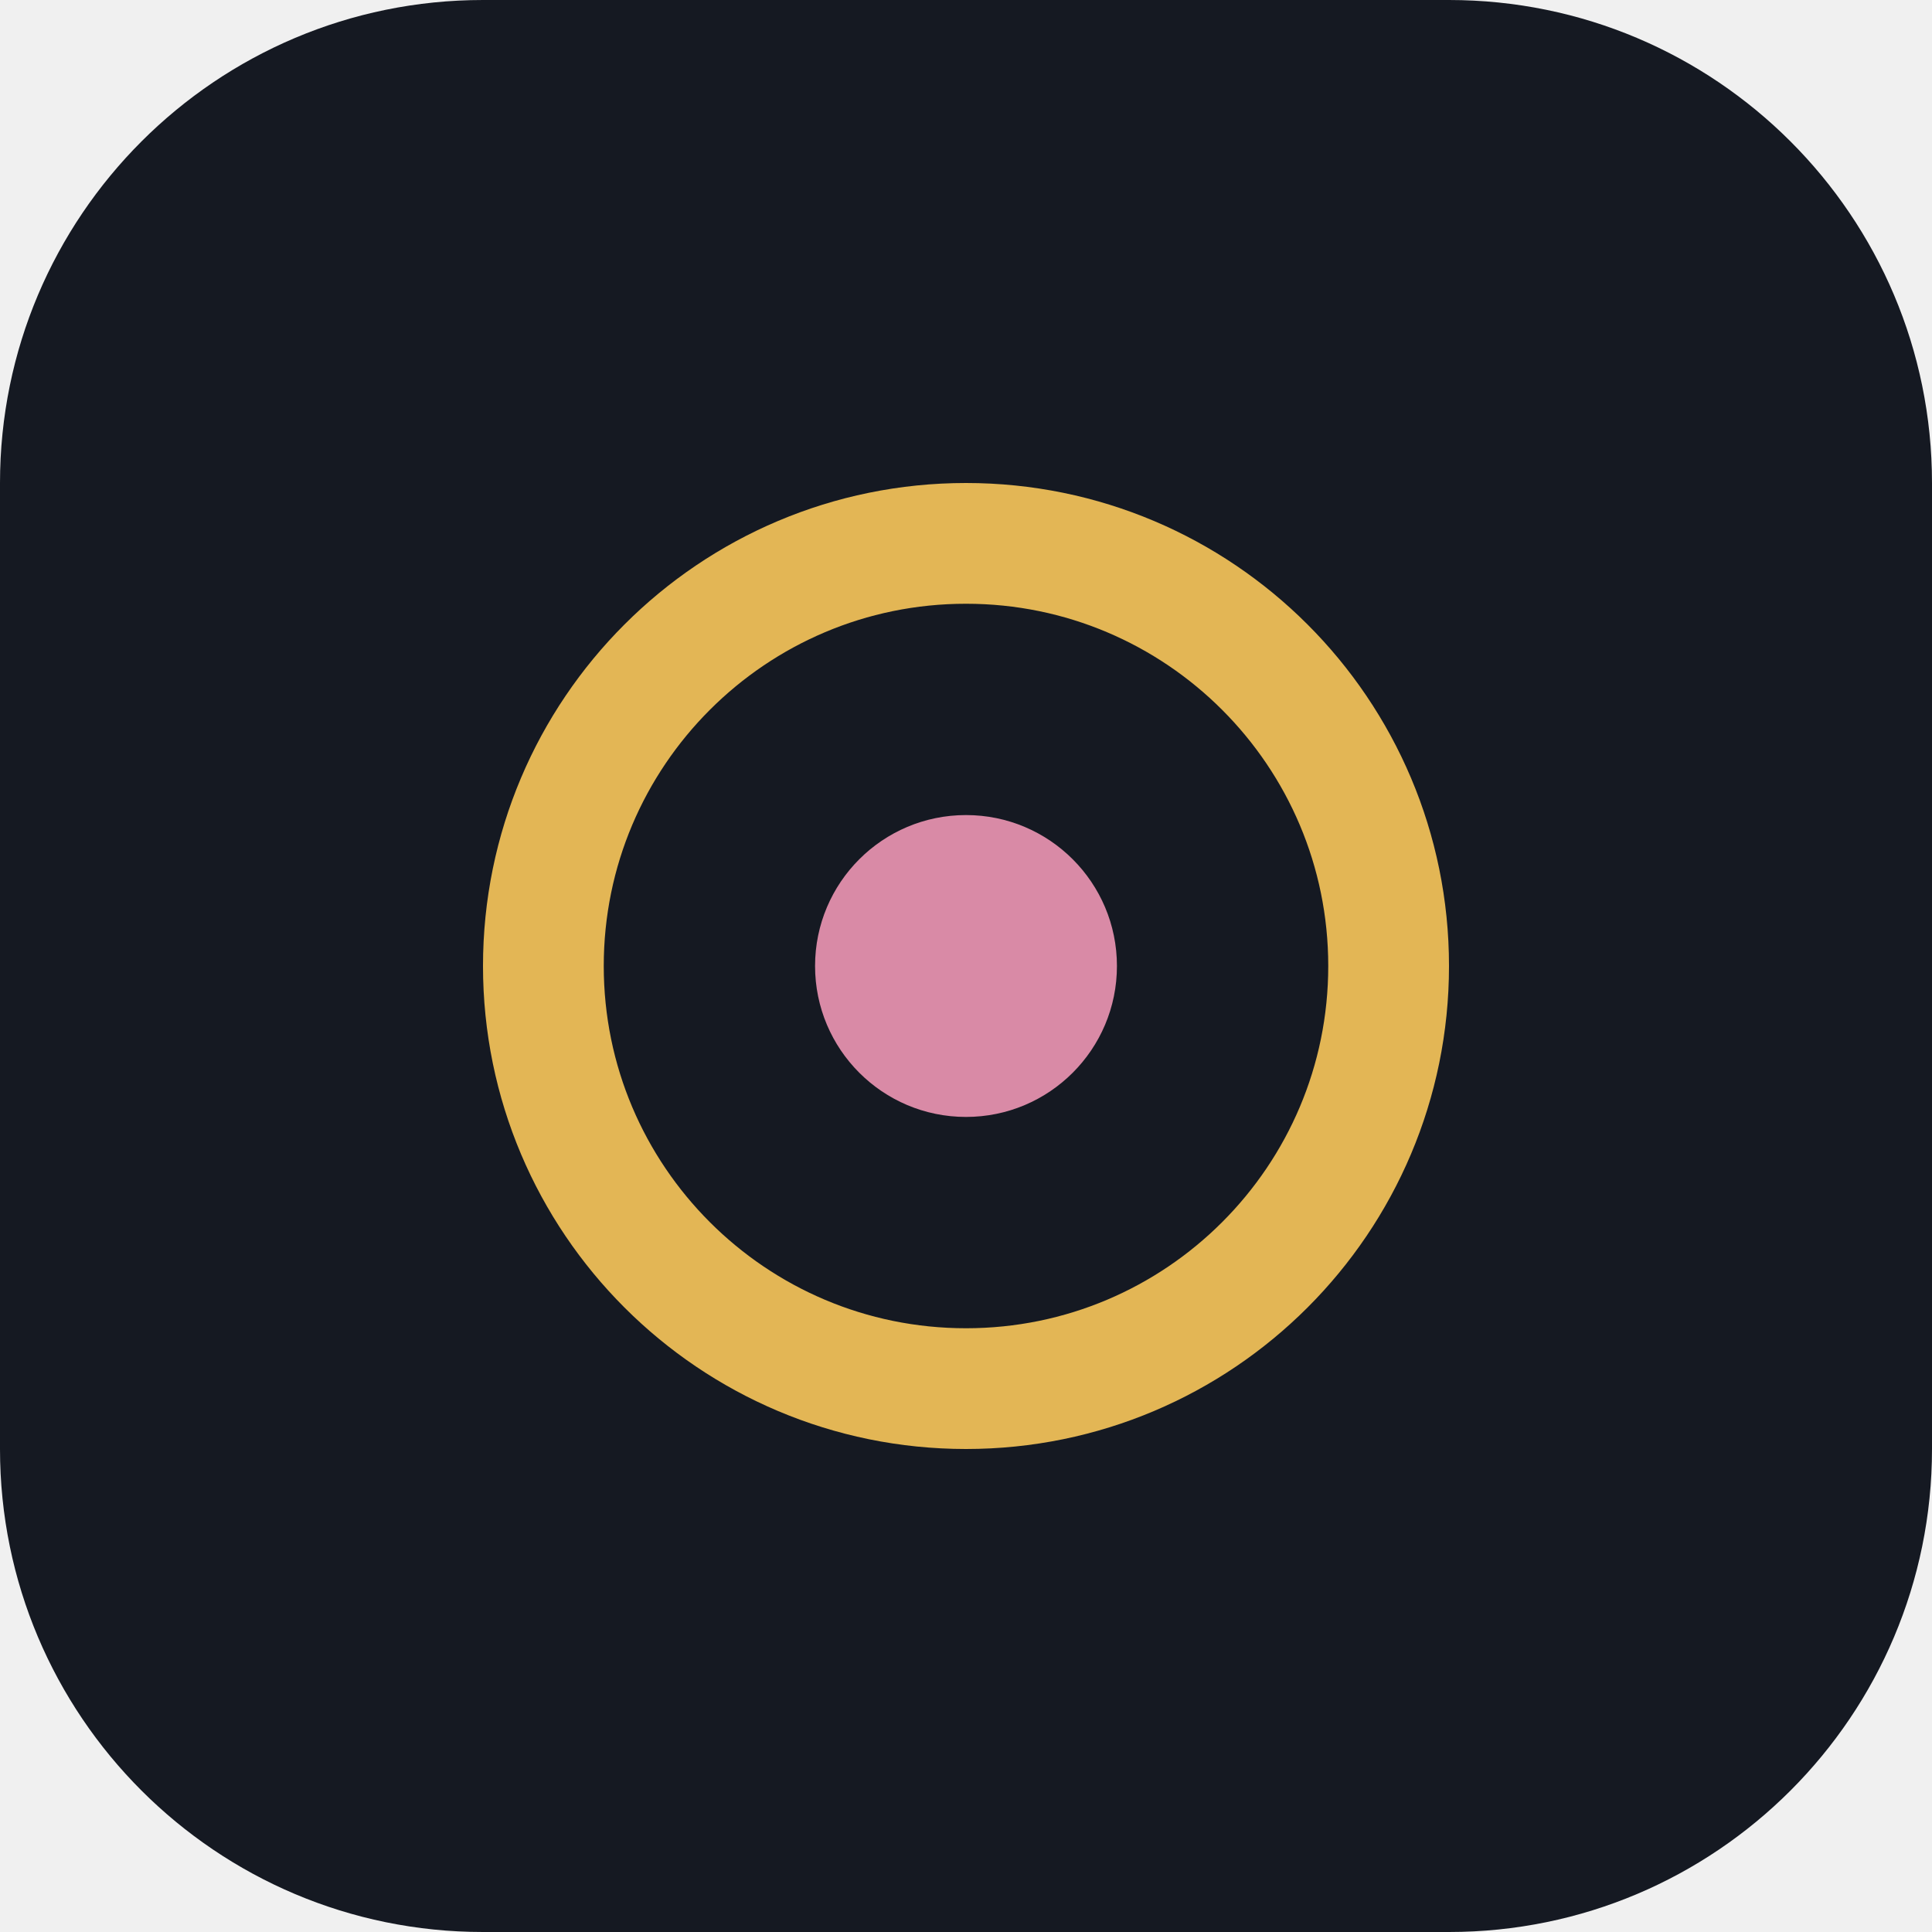
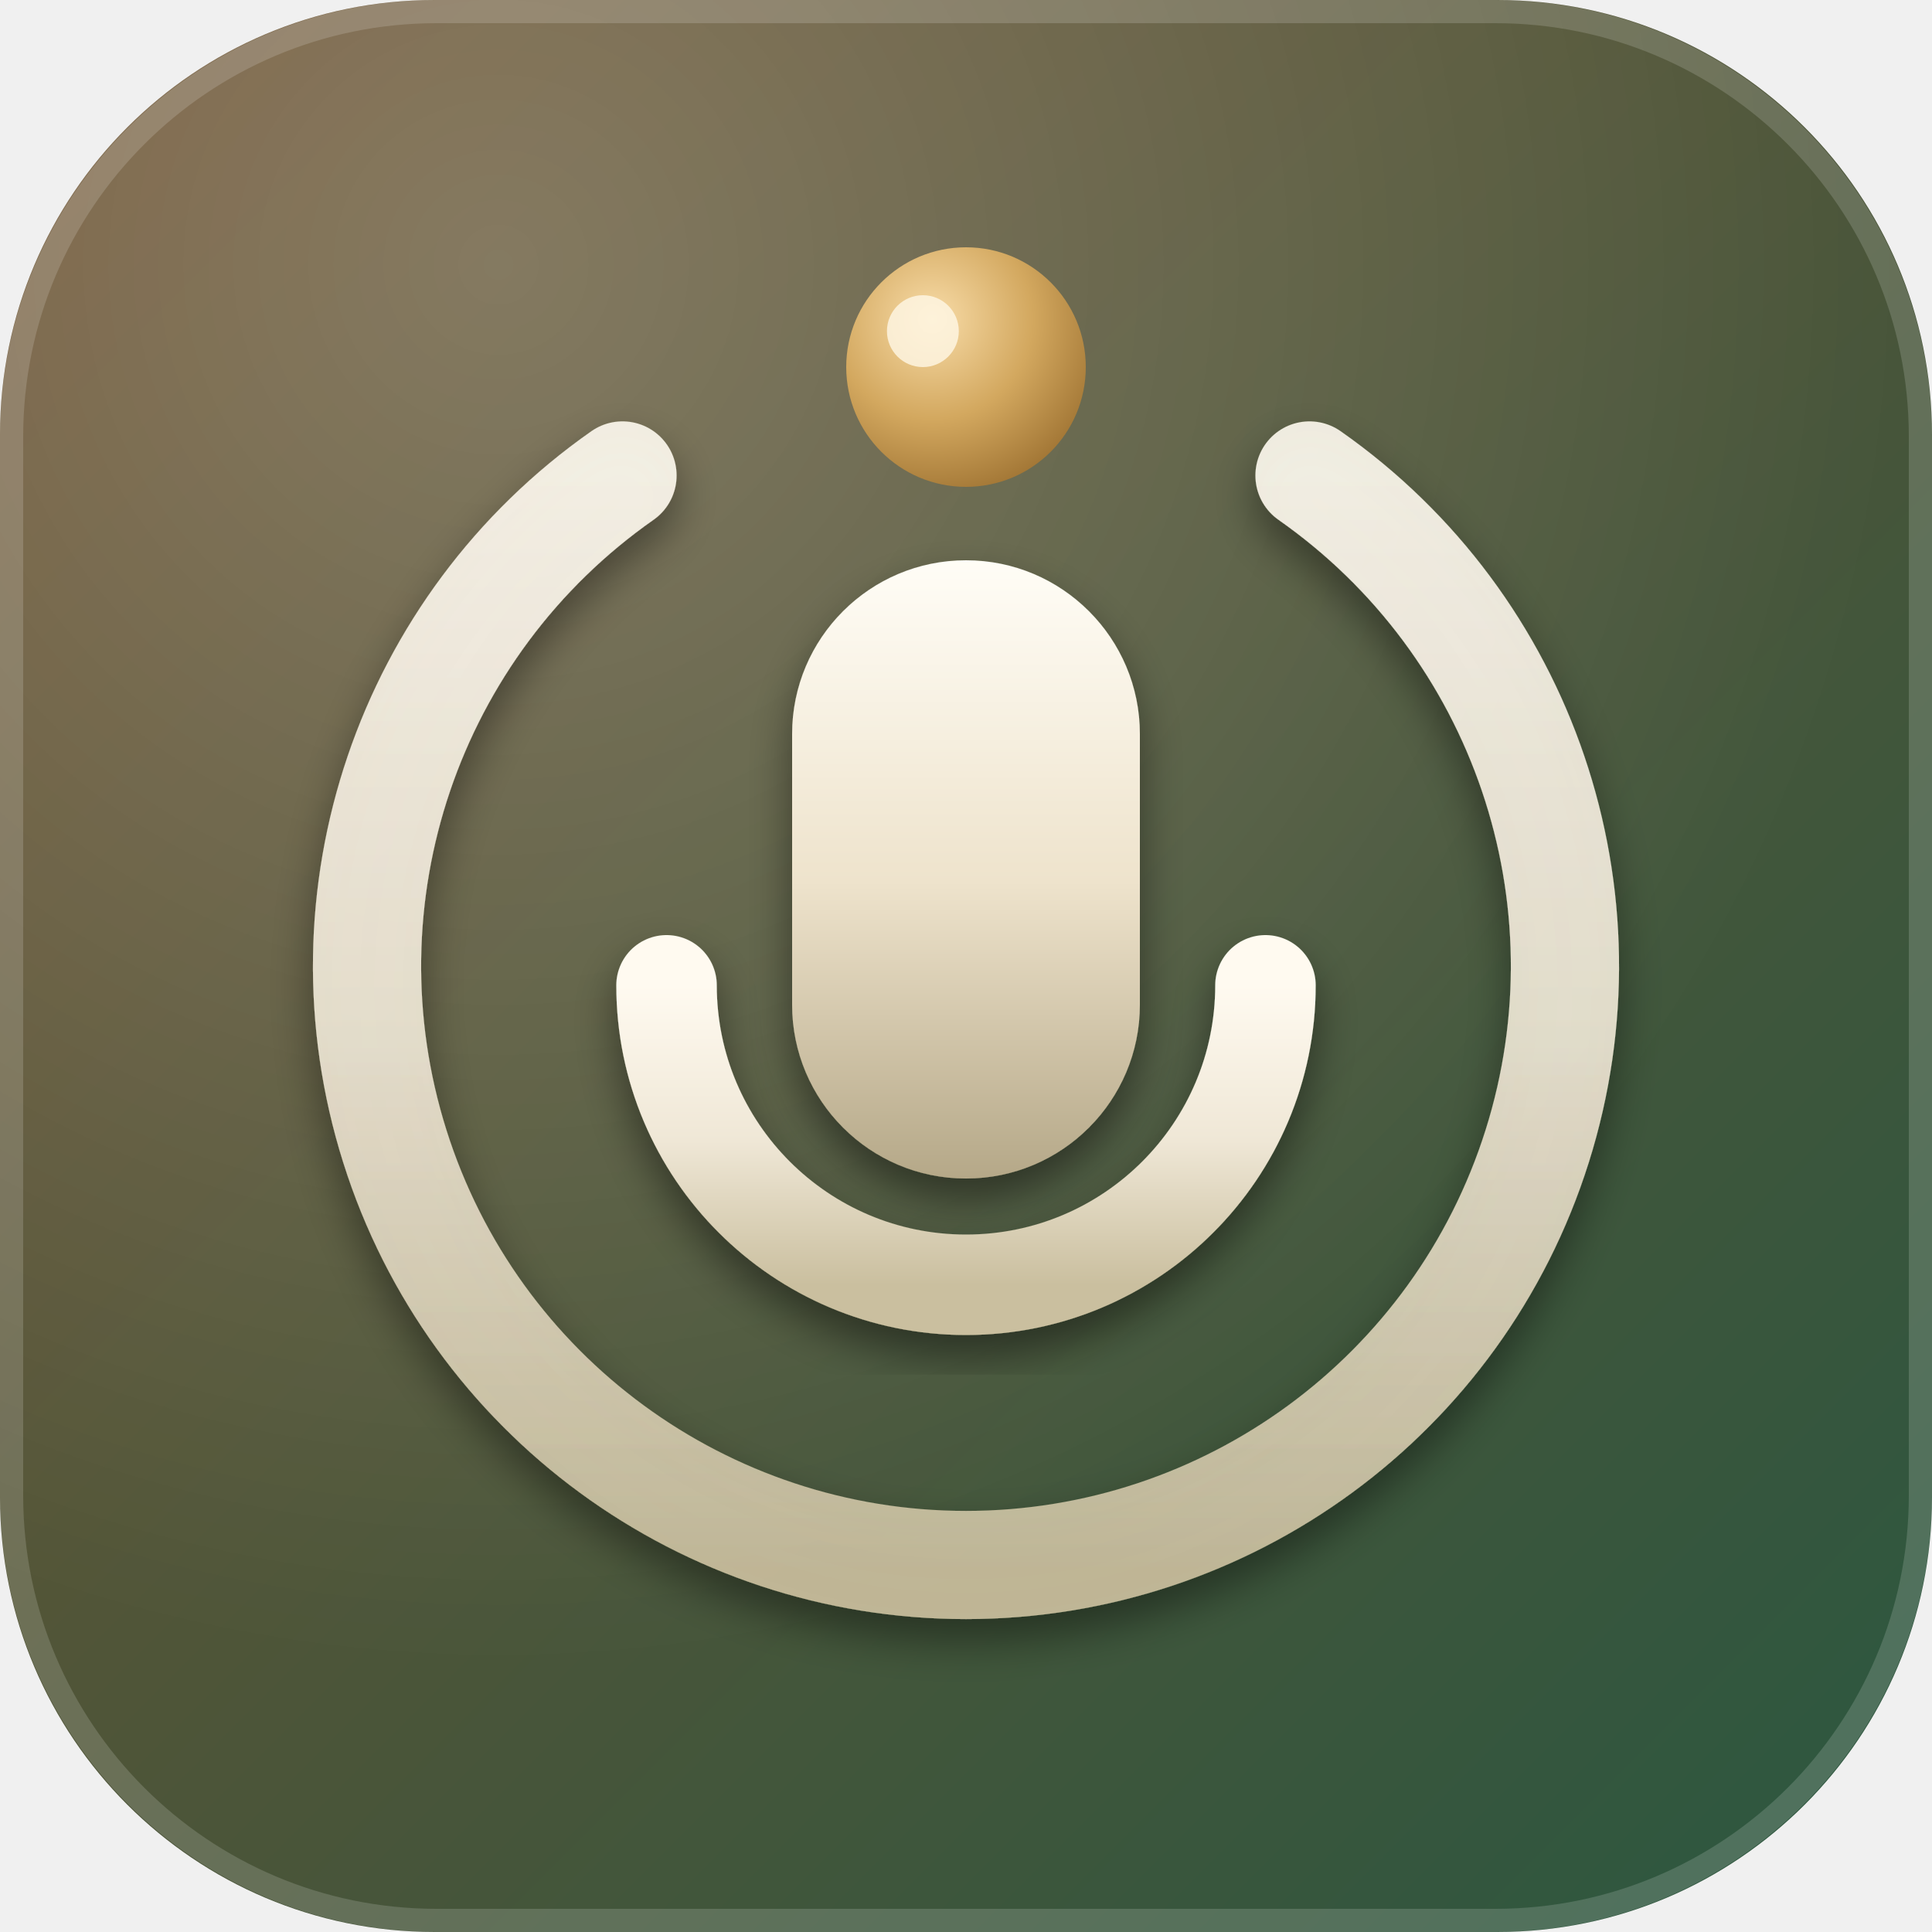
- <svg xmlns="http://www.w3.org/2000/svg" viewBox="0 0 64 64" role="img" aria-label="NeoRecall">
-   <rect width="64" height="64" rx="16" fill="#151922" />
-   <circle cx="32" cy="32" r="14" fill="none" stroke="#E3B655" stroke-width="4" />
-   <circle cx="32" cy="32" r="5" fill="#D98AA6" />
+ <svg xmlns="http://www.w3.org/2000/svg" width="512" height="512" viewBox="0 0 100 100" role="img" aria-label="NeoRecall">
+   <defs>
+     <linearGradient id="nr-tile" x1="0%" y1="0%" x2="100%" y2="100%">
+       <stop offset="0%" stop-color="#705331" />
+       <stop offset="100%" stop-color="#2A5740" />
+     </linearGradient>
+     <radialGradient id="nr-shine" cx="26%" cy="14%" r="72%">
+       <stop offset="0%" stop-color="#ffffff" stop-opacity="0.22" />
+       <stop offset="100%" stop-color="#ffffff" stop-opacity="0" />
+     </radialGradient>
+     <linearGradient id="nr-capsule" x1="0%" y1="0%" x2="0%" y2="100%">
+       <stop offset="0%" stop-color="#fffdf6" />
+       <stop offset="52%" stop-color="#eee3cc" />
+       <stop offset="100%" stop-color="#b5a888" />
+     </linearGradient>
+     <radialGradient id="nr-node" cx="36%" cy="30%" r="80%">
+       <stop offset="0%" stop-color="#f8dca8" />
+       <stop offset="52%" stop-color="#d3a85f" />
+       <stop offset="100%" stop-color="#9b6f2f" />
+     </radialGradient>
+     <linearGradient id="nr-tube" x1="0%" y1="0%" x2="0%" y2="100%">
+       <stop offset="0%" stop-color="#fffaf0" />
+       <stop offset="52%" stop-color="#efe7d6" />
+       <stop offset="100%" stop-color="#cabf9f" />
+     </linearGradient>
+     <filter id="nr-sh" x="-30%" y="-30%" width="160%" height="160%">
+       <feDropShadow dx="0" dy="1.1" stdDeviation="1.1" flood-color="#000000" flood-opacity="0.45" />
+     </filter>
+     <clipPath id="nr-tc">
+       <rect width="100" height="100" rx="22.5" />
+     </clipPath>
+   </defs>
+   <g clip-path="url(#nr-tc)">
+     <rect width="100" height="100" fill="url(#nr-tile)" />
+     <rect width="100" height="100" fill="url(#nr-shine)" />
+     <path d="M 67.78 24.61 A 31 31 0 1 1 32.22 24.61" fill="none" stroke="url(#nr-tube)" stroke-width="5.6" stroke-linecap="round" stroke-opacity="0.9" filter="url(#nr-sh)" />
+     <circle cx="50" cy="19" r="6.2" fill="url(#nr-node)" />
+     <circle cx="47.768" cy="17.14" r="1.86" fill="#fff7e6" fill-opacity="0.8" />
+     <rect x="41" y="29" width="18" height="32" rx="9" fill="url(#nr-capsule)" filter="url(#nr-sh)" />
+     <path d="M 34.5 51 A 15.5 15.5 0 0 0 65.5 51" fill="none" stroke="url(#nr-tube)" stroke-width="5.2" stroke-linecap="round" filter="url(#nr-sh)" />
+   </g>
+   <rect x="0.6" y="0.6" width="98.8" height="98.8" rx="22" fill="none" stroke="#ffffff" stroke-opacity="0.16" stroke-width="1.2" />
</svg>
